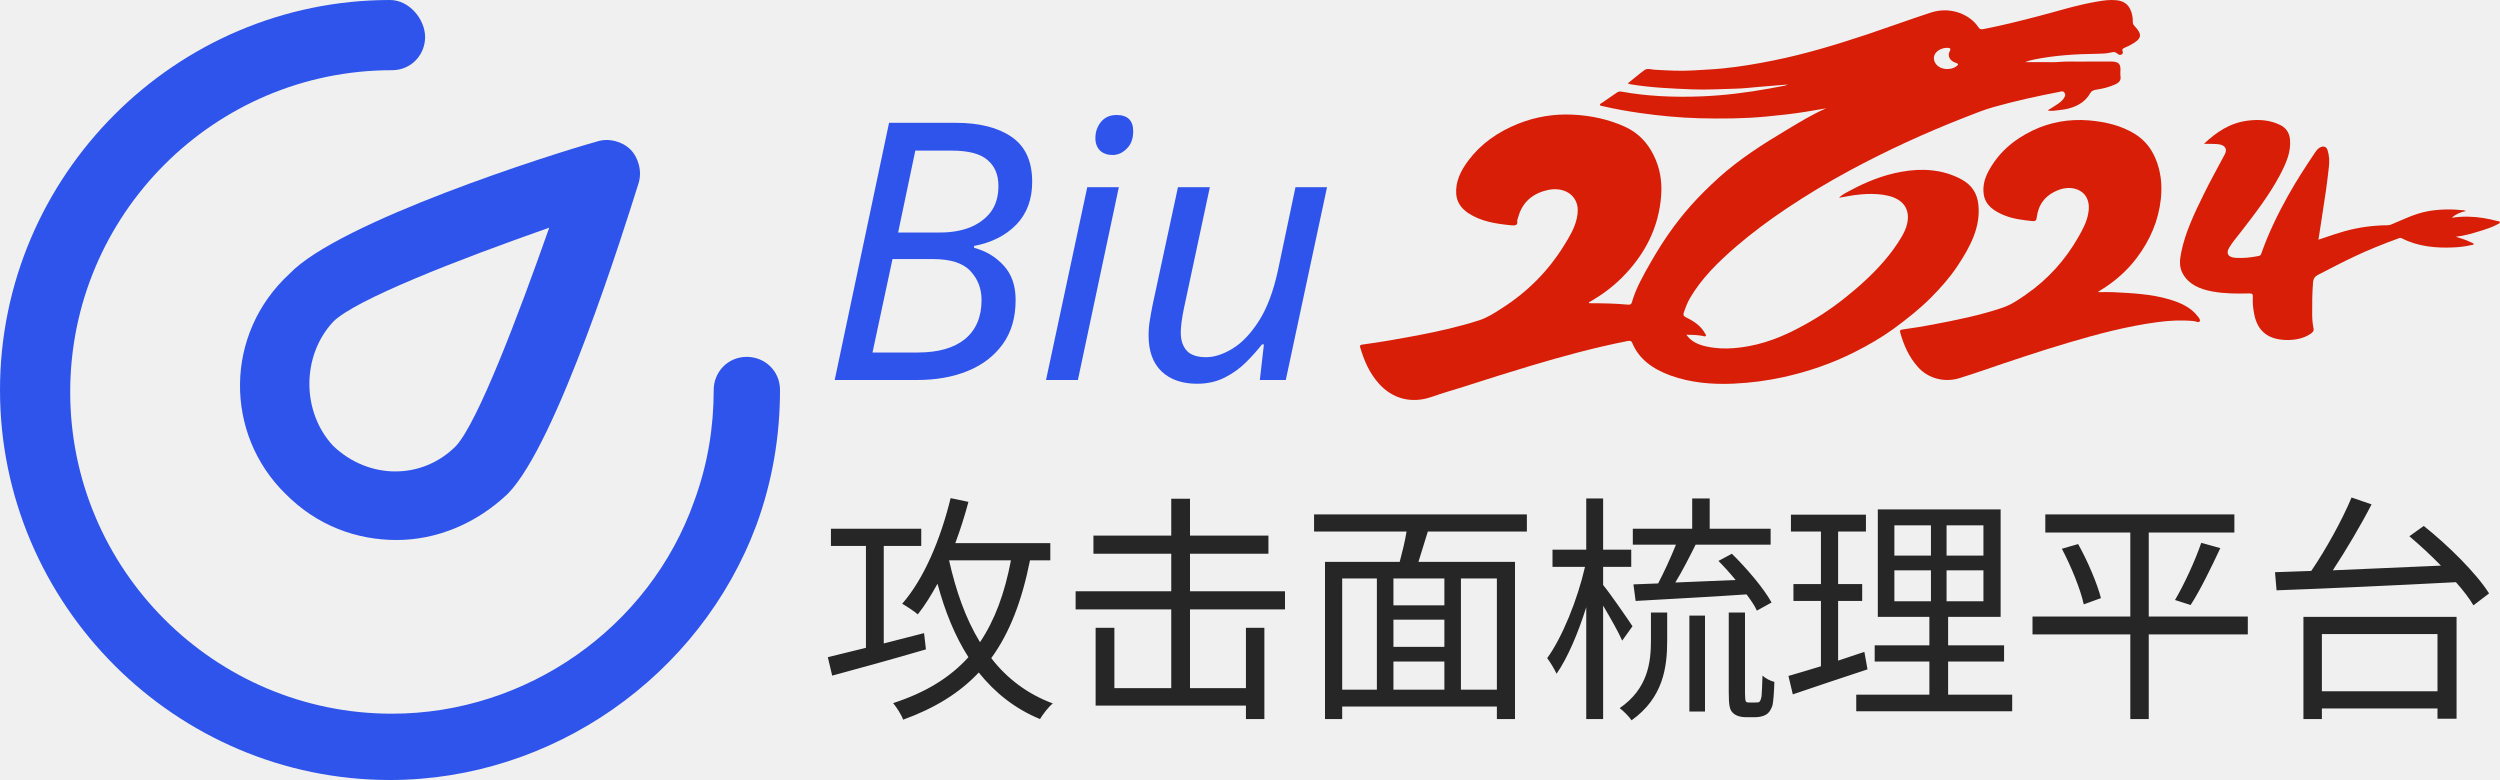
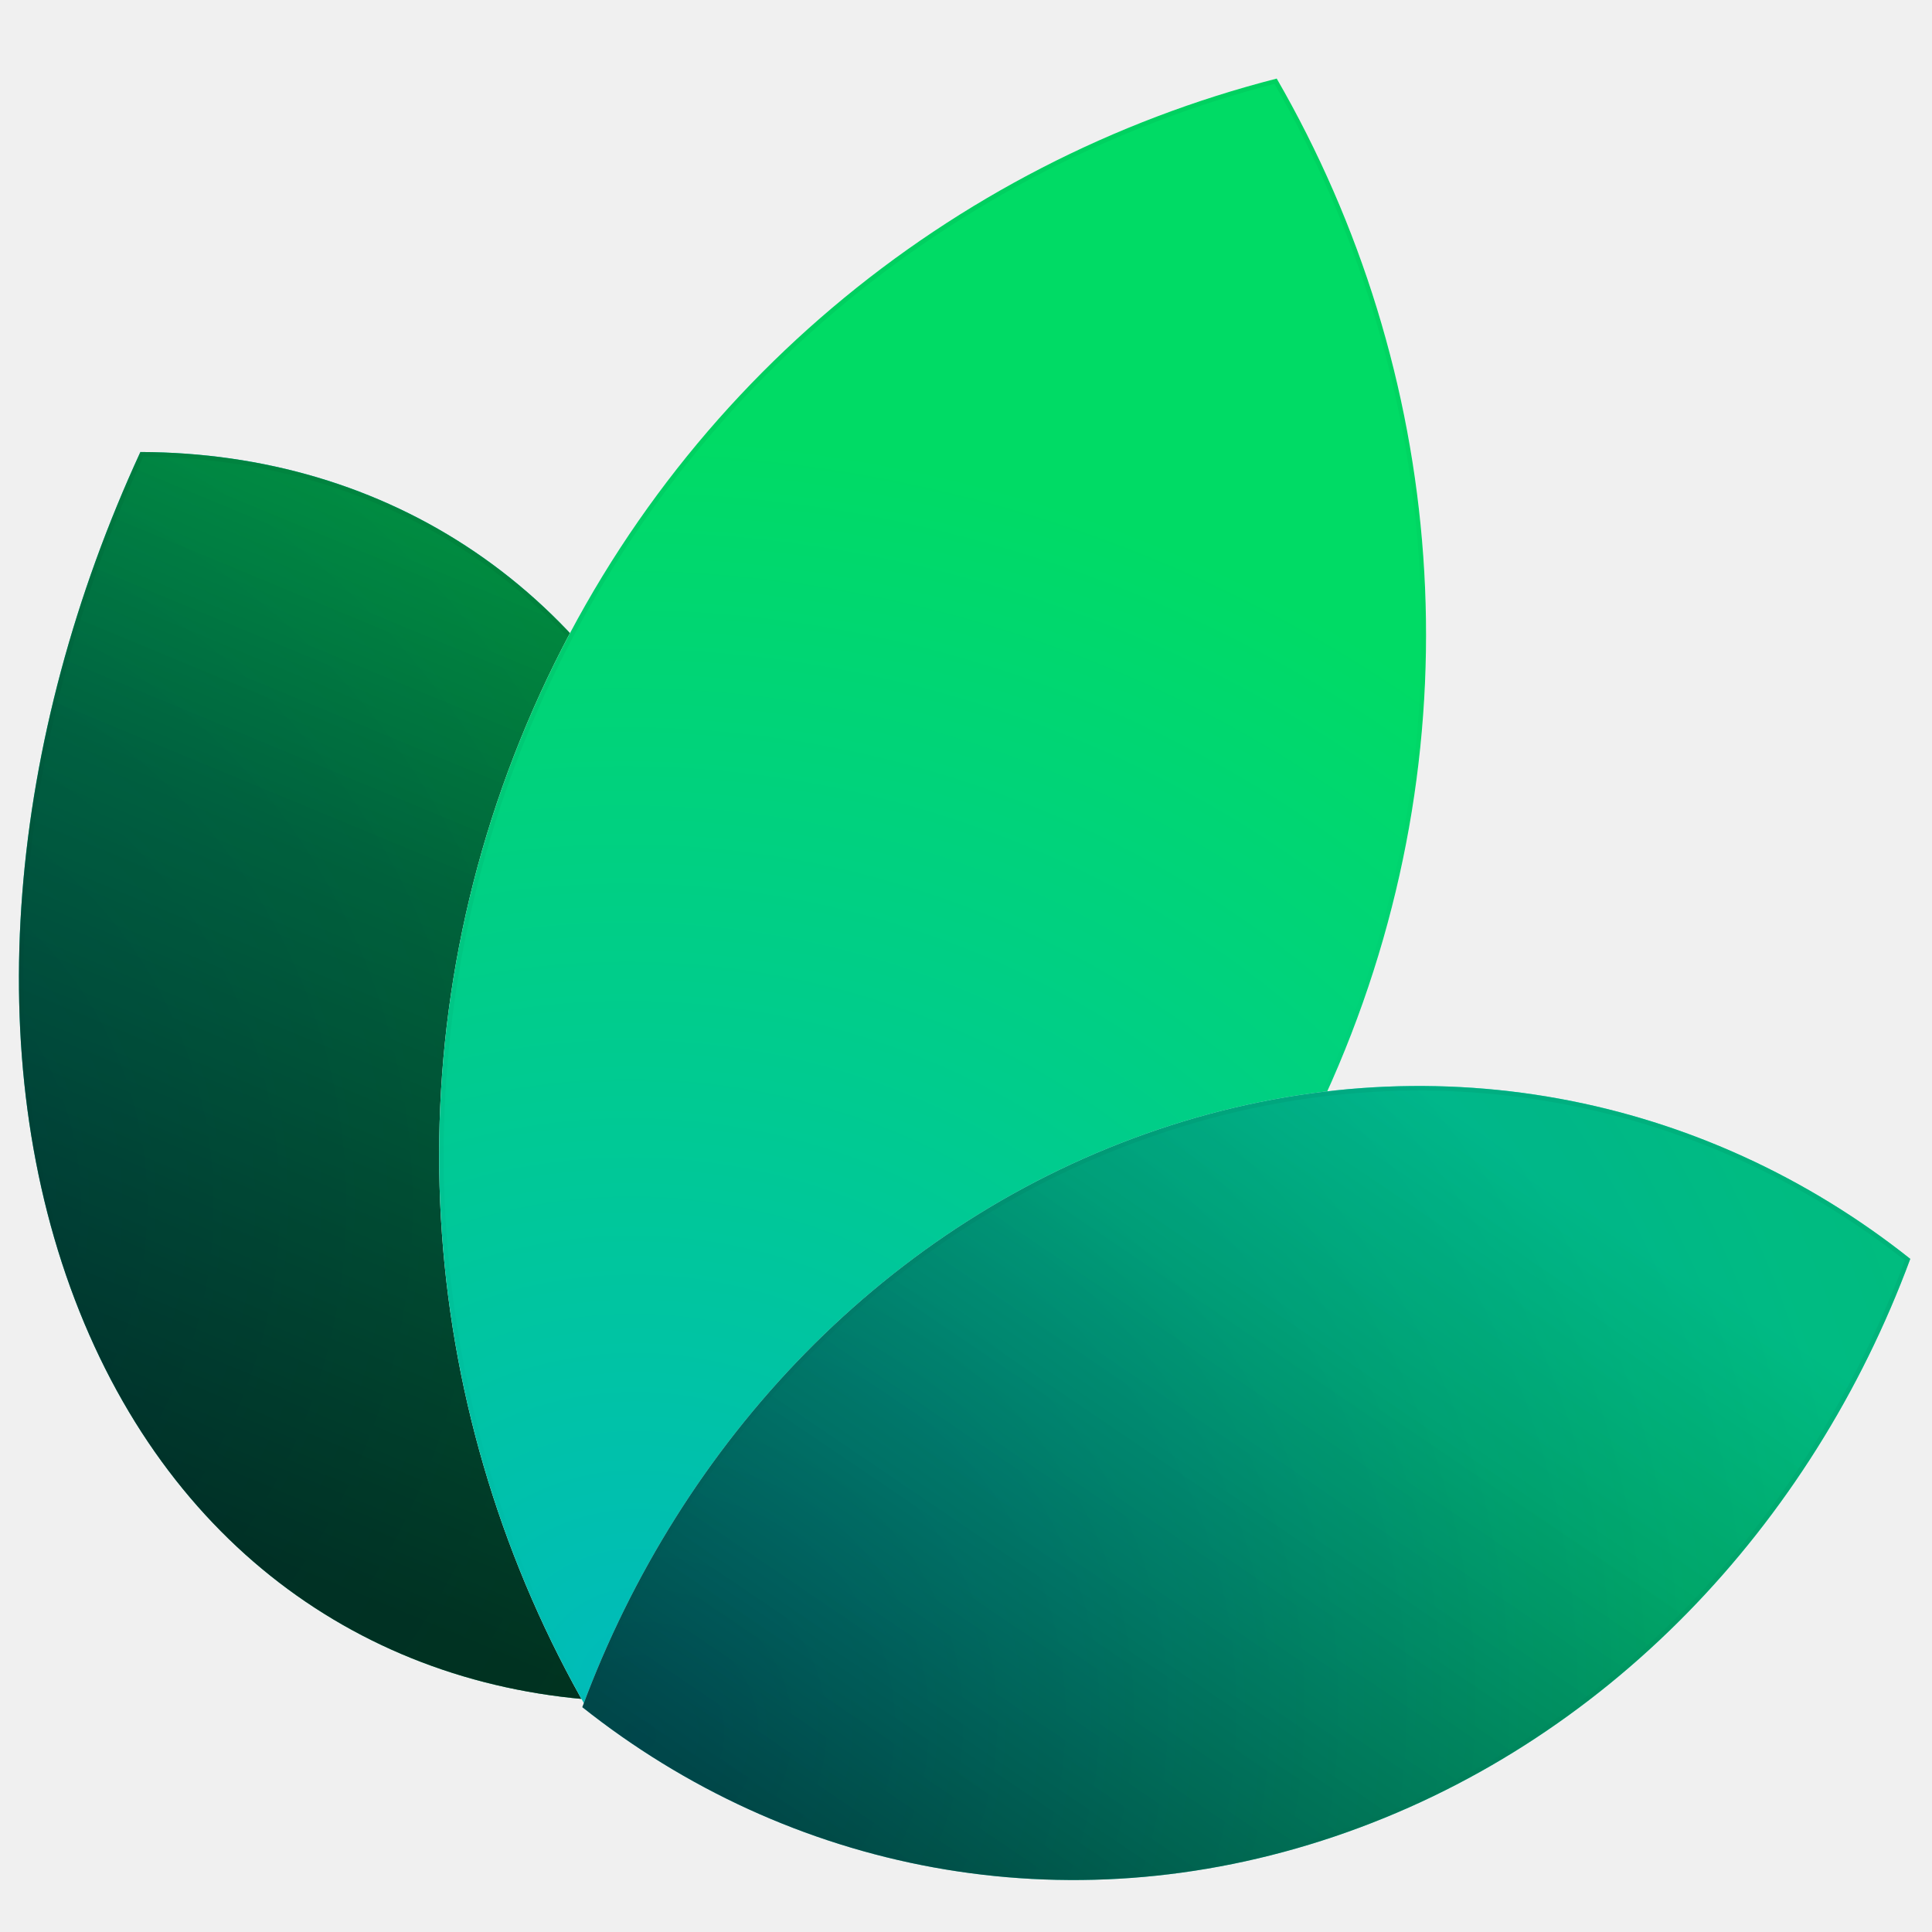
- <svg xmlns="http://www.w3.org/2000/svg" width="125px" height="39px" viewBox="0 0 125 39" version="1.1">
-   <g id="页面-1" stroke="none" stroke-width="1" fill="none" fill-rule="evenodd">
-     <g id="Group-4" fill-rule="nonzero">
-       <g id="logo.8312a21f">
-         <g id="Group" transform="translate(41, 0)">
-           <g id="Biu" fill="#2F54EB" font-family="Futura-MediumItalic, Futura" font-size="18" font-style="italic" font-weight="400">
-             <text>
-               <tspan x="0" y="19">Biu</tspan>
-             </text>
-           </g>
-           <g id="攻击面梳理平台" transform="translate(0, 23)" fill="#262626" font-family="FZLTXHK--GBK1-0, Lantinghei SC" font-size="12" font-weight="300">
-             <g id="编组">
-               <text id="攻击面梳理平台">
-                 <tspan x="0" y="12">攻击面梳理平台</tspan>
-               </text>
-             </g>
-           </g>
-         </g>
-         <g id="find" fill="#2F54EB">
-           <path d="M37.343,17.843 C36.367,17.843 35.685,18.622 35.685,19.5 C35.685,21.352 35.392,23.205 34.71,25.058 C32.468,31.395 26.325,35.685 19.598,35.685 C10.725,35.685 3.51,28.47 3.51,19.598 C3.51,10.725 10.725,3.51 19.598,3.51 C20.573,3.51 21.255,2.73 21.255,1.853 C21.255,0.975 20.475,0 19.5,0 C8.775,0 0,8.775 0,19.5 C0,30.225 8.775,39 19.5,39 C27.593,39 35.002,33.833 37.83,26.227 C38.61,24.082 39,21.84 39,19.5 C39,18.525 38.22,17.843 37.343,17.843 Z" id="Shape" />
-           <path d="M14.28,24.698 C15.866,26.299 17.848,27 19.83,27 C21.813,27 23.795,26.199 25.381,24.698 C27.859,22.195 31.228,11.383 31.922,9.181 C32.12,8.58 31.922,7.879 31.526,7.479 C31.129,7.079 30.436,6.878 29.841,7.079 C27.66,7.679 16.956,11.083 14.478,13.686 C11.208,16.689 11.208,21.694 14.28,24.698 Z M16.659,16.088 C17.749,14.987 22.903,12.985 27.462,11.383 C25.876,15.888 23.894,21.094 22.804,22.295 C21.119,23.997 18.443,23.997 16.659,22.295 C15.073,20.593 15.073,17.79 16.659,16.088 Z" id="Shape" />
-         </g>
-       </g>
-       <g id="2024(1)" transform="translate(68, 0)" fill="#D81E06">
-         <path d="M38.724,1.296 C38.663,1.232 38.635,1.168 38.639,1.091 C38.647,0.883 38.607,0.675 38.519,0.48 C38.403,0.224 38.199,0.054 37.835,0.013 C37.502,-0.023 37.186,0.022 36.87,0.077 C35.856,0.243 34.895,0.557 33.914,0.81 C33.017,1.043 32.116,1.271 31.195,1.45 C31.055,1.476 30.991,1.472 30.911,1.351 C30.543,0.778 29.582,0.288 28.537,0.63 C27.471,0.979 26.422,1.363 25.361,1.719 C23.844,2.221 22.31,2.692 20.712,3.015 C19.863,3.188 19.006,3.335 18.133,3.422 C17.645,3.47 17.152,3.489 16.664,3.521 C16.023,3.563 15.39,3.521 14.754,3.489 C14.578,3.48 14.369,3.396 14.217,3.508 C13.933,3.716 13.673,3.944 13.388,4.171 C13.44,4.187 13.48,4.206 13.52,4.213 C14.546,4.385 15.587,4.427 16.628,4.469 C17.341,4.498 18.053,4.45 18.766,4.434 C19.151,4.427 19.531,4.379 19.915,4.347 C20.324,4.315 20.732,4.28 21.145,4.245 L21.149,4.245 C21.241,4.238 21.329,4.235 21.421,4.222 C21.365,4.232 21.313,4.245 21.265,4.277 C20.992,4.328 20.724,4.379 20.452,4.43 C19.343,4.629 18.222,4.773 17.084,4.818 C16.376,4.846 15.659,4.846 14.946,4.802 C14.321,4.763 13.705,4.696 13.096,4.584 C12.996,4.565 12.92,4.574 12.84,4.632 C12.595,4.805 12.343,4.968 12.099,5.141 C12.055,5.17 11.979,5.195 11.999,5.25 C12.015,5.298 12.095,5.298 12.151,5.311 C12.752,5.452 13.36,5.557 13.977,5.647 C14.97,5.788 15.975,5.887 16.984,5.913 C18.089,5.938 19.195,5.935 20.296,5.829 C20.976,5.765 21.653,5.692 22.322,5.583 C22.65,5.528 22.979,5.471 23.307,5.416 C22.598,5.724 21.97,6.117 21.329,6.498 C20.124,7.215 18.962,7.965 17.961,8.864 C17.453,9.322 16.972,9.796 16.528,10.295 C15.751,11.172 15.11,12.113 14.554,13.087 C14.173,13.749 13.793,14.412 13.589,15.129 C13.56,15.231 13.48,15.241 13.384,15.231 C12.748,15.171 12.111,15.164 11.47,15.161 C11.462,15.161 11.45,15.148 11.442,15.142 C11.446,15.1 11.49,15.091 11.522,15.075 C12.103,14.738 12.619,14.354 13.072,13.906 C14.289,12.699 14.946,11.32 15.058,9.776 C15.11,9.075 15.002,8.387 14.666,7.728 C14.369,7.142 13.929,6.646 13.236,6.332 C12.439,5.97 11.562,5.778 10.649,5.733 C9.696,5.685 8.779,5.842 7.922,6.181 C6.873,6.598 6.032,7.209 5.428,8.013 C5.035,8.531 4.767,9.082 4.811,9.703 C4.839,10.09 5.043,10.41 5.416,10.657 C6.036,11.07 6.789,11.191 7.566,11.265 C7.754,11.284 7.894,11.265 7.862,11.067 C7.854,11.012 7.882,10.951 7.898,10.894 C8.079,10.225 8.503,9.709 9.36,9.508 C10.009,9.354 10.597,9.584 10.81,10.103 C10.918,10.366 10.898,10.638 10.842,10.907 C10.737,11.406 10.461,11.861 10.181,12.306 C9.428,13.519 8.415,14.569 7.086,15.417 C6.733,15.644 6.373,15.881 5.956,16.016 C4.951,16.339 3.906,16.573 2.849,16.775 C1.952,16.944 1.051,17.104 0.138,17.226 C0.054,17.239 -0.022,17.252 0.006,17.357 C0.202,18.02 0.466,18.66 0.975,19.214 C1.576,19.87 2.501,20.229 3.602,19.838 C4.122,19.652 4.667,19.502 5.2,19.332 C6.313,18.974 7.422,18.622 8.547,18.286 C10.133,17.812 11.731,17.376 13.372,17.053 C13.52,17.024 13.569,17.047 13.617,17.155 C13.937,17.937 14.626,18.452 15.535,18.779 C16.536,19.137 17.597,19.233 18.69,19.182 C19.543,19.143 20.38,19.031 21.201,18.849 C22.438,18.574 23.607,18.167 24.7,17.62 C25.393,17.271 26.058,16.89 26.667,16.448 C27.327,15.968 27.96,15.465 28.521,14.908 C29.029,14.399 29.498,13.868 29.878,13.295 C30.519,12.328 31.047,11.332 30.915,10.199 C30.855,9.687 30.607,9.251 30.058,8.96 C29.133,8.47 28.116,8.397 27.055,8.592 C26.142,8.758 25.317,9.091 24.544,9.508 C24.344,9.616 24.124,9.709 23.952,9.889 C24.008,9.879 24.032,9.873 24.056,9.869 C24.737,9.738 25.425,9.639 26.126,9.735 C26.895,9.837 27.411,10.199 27.395,10.894 C27.383,11.345 27.155,11.745 26.903,12.129 C26.35,12.978 25.621,13.733 24.805,14.434 C24.1,15.039 23.347,15.603 22.502,16.086 C21.561,16.627 20.576,17.101 19.431,17.309 C18.718,17.44 17.993,17.479 17.28,17.316 C16.884,17.223 16.54,17.063 16.319,16.736 C16.616,16.739 16.876,16.746 17.132,16.797 C17.18,16.807 17.244,16.839 17.28,16.803 C17.329,16.762 17.276,16.714 17.252,16.672 C17.06,16.314 16.716,16.067 16.307,15.872 C16.187,15.814 16.151,15.75 16.183,15.651 C16.267,15.398 16.36,15.148 16.496,14.911 C17.072,13.919 17.925,13.08 18.85,12.289 C19.623,11.627 20.452,11.012 21.321,10.43 C22.338,9.748 23.395,9.114 24.492,8.522 C26.35,7.52 28.288,6.63 30.306,5.845 C30.755,5.669 31.203,5.487 31.672,5.355 C32.753,5.051 33.854,4.808 34.968,4.594 C35.044,4.578 35.136,4.533 35.204,4.613 C35.268,4.683 35.276,4.754 35.236,4.837 C35.168,4.981 35.044,5.09 34.903,5.189 C34.739,5.301 34.567,5.403 34.383,5.519 C34.595,5.573 34.779,5.522 34.955,5.506 C35.648,5.442 36.201,5.195 36.501,4.674 C36.573,4.549 36.669,4.504 36.822,4.482 C37.142,4.437 37.454,4.353 37.742,4.229 C37.943,4.142 38.055,4.027 38.027,3.832 C38.007,3.71 38.023,3.588 38.023,3.464 C38.023,3.175 37.903,3.079 37.546,3.076 C37.034,3.076 36.517,3.073 36.005,3.079 C35.664,3.083 35.328,3.067 34.988,3.095 C34.703,3.121 34.415,3.105 34.127,3.105 L33.266,3.105 C33.41,3.044 33.554,3.009 33.698,2.977 C34.735,2.766 35.792,2.702 36.858,2.689 C37.09,2.686 37.326,2.679 37.546,2.625 C37.674,2.593 37.775,2.59 37.867,2.679 C37.911,2.721 37.979,2.766 38.059,2.734 C38.143,2.698 38.159,2.625 38.131,2.567 C38.083,2.455 38.163,2.413 38.263,2.372 C38.339,2.34 38.415,2.308 38.487,2.269 C39.1,1.943 39.144,1.744 38.724,1.296 L38.724,1.296 Z M29.822,3.313 C29.626,3.467 29.269,3.496 29.021,3.38 C28.769,3.259 28.637,2.999 28.717,2.772 C28.793,2.554 29.065,2.391 29.361,2.391 C29.51,2.391 29.554,2.442 29.494,2.548 C29.361,2.782 29.478,3.041 29.786,3.14 C29.95,3.191 29.922,3.236 29.822,3.313 L29.822,3.313 Z" id="Shape" />
-         <path d="M36.887,14.608 C37.179,14.608 37.416,14.598 37.649,14.608 C38.598,14.658 39.55,14.698 40.459,14.967 C41.024,15.133 41.542,15.368 41.882,15.81 C41.945,15.889 42.032,15.989 41.988,16.062 C41.929,16.158 41.799,16.065 41.704,16.055 C41.083,15.996 40.471,16.025 39.862,16.108 C38.341,16.314 36.875,16.702 35.429,17.131 C33.963,17.565 32.516,18.053 31.074,18.548 C30.702,18.674 30.331,18.797 29.952,18.913 C29.209,19.138 28.403,18.916 27.909,18.365 C27.438,17.844 27.185,17.247 27.008,16.616 C26.972,16.493 27.067,16.483 27.154,16.47 C27.652,16.404 28.146,16.321 28.64,16.228 C29.825,16.002 31.007,15.767 32.133,15.382 C32.576,15.232 32.943,14.973 33.307,14.721 C34.429,13.941 35.271,12.979 35.903,11.88 C36.128,11.489 36.345,11.09 36.416,10.652 C36.46,10.403 36.456,10.158 36.349,9.919 C36.14,9.454 35.527,9.272 34.939,9.494 C34.231,9.763 33.911,10.257 33.836,10.878 C33.82,11.014 33.777,11.071 33.615,11.054 C33.145,11.004 32.674,10.948 32.244,10.778 C31.702,10.566 31.268,10.261 31.188,9.726 C31.129,9.331 31.22,8.946 31.414,8.581 C31.884,7.689 32.627,7.008 33.635,6.524 C34.508,6.106 35.452,5.94 36.44,6.019 C37.27,6.089 38.068,6.275 38.752,6.703 C39.242,7.008 39.558,7.423 39.764,7.901 C40.048,8.562 40.115,9.235 40.044,9.935 C39.929,11.014 39.515,12 38.827,12.909 C38.349,13.536 37.748,14.074 37.029,14.512 C36.989,14.532 36.962,14.555 36.887,14.608 L36.887,14.608 Z" id="Path" />
-         <path d="M42.197,7.191 C42.818,6.611 43.482,6.146 44.393,6.031 C44.948,5.962 45.495,5.998 45.999,6.244 C46.327,6.405 46.468,6.657 46.499,6.962 C46.562,7.604 46.296,8.184 45.995,8.755 C45.464,9.761 44.752,10.679 44.041,11.6 C43.838,11.866 43.611,12.118 43.447,12.406 C43.291,12.679 43.416,12.869 43.779,12.892 C44.17,12.918 44.557,12.875 44.94,12.797 C45.014,12.78 45.042,12.747 45.061,12.688 C45.417,11.675 45.886,10.705 46.421,9.751 C46.827,9.024 47.285,8.322 47.754,7.624 C47.812,7.539 47.871,7.453 47.968,7.391 C48.148,7.28 48.316,7.316 48.375,7.496 C48.465,7.771 48.476,8.057 48.445,8.339 C48.402,8.729 48.355,9.115 48.301,9.505 C48.222,10.056 48.133,10.604 48.051,11.154 C48.008,11.423 47.968,11.689 47.922,11.984 C48.215,11.885 48.484,11.797 48.754,11.705 C49.422,11.482 50.106,11.335 50.825,11.285 C51.013,11.272 51.2,11.259 51.388,11.262 C51.462,11.262 51.521,11.243 51.591,11.213 C52.177,10.967 52.744,10.682 53.396,10.561 C53.986,10.453 54.58,10.453 55.178,10.512 C55.21,10.515 55.237,10.531 55.299,10.551 C55.006,10.613 54.776,10.715 54.588,10.889 C54.858,10.846 55.124,10.83 55.397,10.833 C55.909,10.84 56.401,10.928 56.886,11.056 C56.929,11.066 56.992,11.066 56.999,11.108 C57.007,11.158 56.945,11.177 56.906,11.2 C56.616,11.364 56.292,11.462 55.972,11.561 C55.589,11.679 55.202,11.793 54.788,11.836 C55.014,11.918 55.249,11.97 55.46,12.075 C55.51,12.102 55.565,12.121 55.616,12.144 C55.647,12.161 55.694,12.17 55.682,12.213 C55.675,12.246 55.632,12.239 55.6,12.246 C55.303,12.315 55.002,12.357 54.702,12.37 C53.787,12.413 52.896,12.328 52.091,11.915 C52.009,11.872 51.95,11.908 51.892,11.931 C51.165,12.197 50.446,12.482 49.754,12.81 C49.125,13.105 48.512,13.426 47.898,13.744 C47.714,13.839 47.668,13.96 47.652,14.118 C47.609,14.658 47.605,15.196 47.609,15.737 C47.609,15.973 47.632,16.202 47.679,16.435 C47.703,16.556 47.617,16.632 47.519,16.697 C47.214,16.9 46.847,16.986 46.468,16.999 C45.475,17.025 44.901,16.612 44.721,15.756 C44.655,15.448 44.623,15.14 44.643,14.829 C44.651,14.704 44.6,14.668 44.455,14.671 C43.838,14.688 43.221,14.685 42.615,14.573 C41.974,14.455 41.431,14.213 41.138,13.682 C40.946,13.337 40.989,12.98 41.06,12.623 C41.267,11.594 41.736,10.636 42.205,9.679 C42.529,9.014 42.9,8.365 43.244,7.706 C43.392,7.427 43.224,7.221 42.838,7.204 C42.627,7.188 42.431,7.195 42.197,7.191 L42.197,7.191 Z" id="Path" />
-         <path d="M20.784,4.01 C20.922,3.938 21.071,3.948 21.216,3.948 C21.11,3.986 21.004,4.019 20.898,4.053 C20.871,4.005 20.824,4.019 20.784,4.01 Z" id="Path" />
-       </g>
-     </g>
-   </g>
+ <svg xmlns="http://www.w3.org/2000/svg" width="24" height="24" viewBox="0 0 24 24" fill="none">
+   <path d="M7.953 21.139C4.896 21.13 2.255 19.458 0.987 16.29C-0.28 13.121 0.109 9.163 1.744 5.615C4.801 5.624 7.442 7.296 8.71 10.465C9.977 13.633 9.588 17.591 7.953 21.139Z" fill="white" />
+   <path d="M7.953 21.139C4.896 21.13 2.255 19.458 0.987 16.29C-0.28 13.121 0.109 9.163 1.744 5.615C4.801 5.624 7.442 7.296 8.71 10.465C9.977 13.633 9.588 17.591 7.953 21.139Z" fill="url(#paint0_radial_101_2703)" />
+   <path d="M7.953 21.139C4.896 21.13 2.255 19.458 0.987 16.29C-0.28 13.121 0.109 9.163 1.744 5.615C4.801 5.624 7.442 7.296 8.71 10.465C9.977 13.633 9.588 17.591 7.953 21.139Z" fill="black" fill-opacity="0.5" style="mix-blend-mode:hard-light" />
+   <path d="M7.953 21.139C4.896 21.13 2.255 19.458 0.987 16.29C-0.28 13.121 0.109 9.163 1.744 5.615C4.801 5.624 7.442 7.296 8.71 10.465C9.977 13.633 9.588 17.591 7.953 21.139Z" fill="url(#paint1_linear_101_2703)" fill-opacity="0.5" style="mix-blend-mode:hard-light" />
+   <path d="M8.684 10.476C9.945 13.63 9.561 17.572 7.935 21.111C4.897 21.096 2.274 19.431 1.013 16.279C-0.248 13.124 0.136 9.182 1.762 5.643C4.8 5.659 7.423 7.324 8.684 10.476Z" stroke="url(#paint2_linear_101_2703)" stroke-opacity="0.05" stroke-width="0.056" />
+   <path d="M7.31 21.257C11.354 20.221 14.884 17.375 16.628 13.236C18.373 9.097 17.945 4.587 15.86 0.976C11.816 2.012 8.287 4.858 6.542 8.998C4.797 13.137 5.225 17.646 7.31 21.257Z" fill="white" />
+   <path d="M7.31 21.257C11.354 20.221 14.884 17.375 16.628 13.236C18.373 9.097 17.945 4.587 15.86 0.976C11.816 2.012 8.287 4.858 6.542 8.998C4.797 13.137 5.225 17.646 7.31 21.257Z" fill="url(#paint3_radial_101_2703)" />
+   <path d="M16.603 13.225C14.864 17.349 11.351 20.187 7.324 21.225C5.253 17.624 4.829 13.132 6.568 9.009C8.306 4.885 11.819 2.047 15.846 1.009C17.918 4.61 18.341 9.101 16.603 13.225Z" stroke="url(#paint4_linear_101_2703)" stroke-opacity="0.05" stroke-width="0.056" />
+   <path d="M7.234 21.207C9.789 23.237 13.21 23.951 16.577 22.814C19.944 21.677 22.506 18.945 23.73 15.638C21.175 13.608 17.754 12.894 14.387 14.031C11.02 15.168 8.458 17.901 7.234 21.207Z" fill="white" />
+   <path d="M7.234 21.207C9.789 23.237 13.21 23.951 16.577 22.814C19.944 21.677 22.506 18.945 23.73 15.638C21.175 13.608 17.754 12.894 14.387 14.031C11.02 15.168 8.458 17.901 7.234 21.207Z" fill="url(#paint5_radial_101_2703)" />
+   <path d="M7.234 21.207C9.789 23.237 13.21 23.951 16.577 22.814C19.944 21.677 22.506 18.945 23.73 15.638C21.175 13.608 17.754 12.894 14.387 14.031C11.02 15.168 8.458 17.901 7.234 21.207Z" fill="black" fill-opacity="0.2" style="mix-blend-mode:hard-light" />
+   <path d="M7.234 21.207C9.789 23.237 13.21 23.951 16.577 22.814C19.944 21.677 22.506 18.945 23.73 15.638C21.175 13.608 17.754 12.894 14.387 14.031C11.02 15.168 8.458 17.901 7.234 21.207Z" fill="url(#paint6_linear_101_2703)" fill-opacity="0.5" style="mix-blend-mode:hard-light" />
+   <path d="M16.568 22.787C13.218 23.918 9.814 23.212 7.267 21.198C8.492 17.907 11.044 15.189 14.396 14.058C17.747 12.927 21.15 13.633 23.697 15.648C22.472 18.938 19.92 21.656 16.568 22.787Z" stroke="url(#paint7_linear_101_2703)" stroke-opacity="0.05" stroke-width="0.056" />
+   <defs>
+     <radialGradient id="paint0_radial_101_2703" cx="0" cy="0" r="1" gradientUnits="userSpaceOnUse" gradientTransform="translate(-3.00503 15.023) rotate(-10.029) scale(17.9572 17.784)">
+       <stop stop-color="#00B0BB" />
+       <stop offset="1" stop-color="#00DB65" />
+     </radialGradient>
+     <linearGradient id="paint1_linear_101_2703" x1="7.39" y1="4.813" x2="1.63" y2="18.689" gradientUnits="userSpaceOnUse">
+       <stop stop-color="#18E299" />
+       <stop offset="1" />
+     </linearGradient>
+     <linearGradient id="paint2_linear_101_2703" x1="7.948" y1="8.016" x2="1.761" y2="18.746" gradientUnits="userSpaceOnUse">
+       <stop />
+       <stop offset="1" stop-opacity="0" />
+     </linearGradient>
+     <radialGradient id="paint3_radial_101_2703" cx="0" cy="0" r="1" gradientUnits="userSpaceOnUse" gradientTransform="translate(8.11404 20.8822) rotate(-75.7542) scale(21.6246 23.7772)">
+       <stop stop-color="#00BBBB" />
+       <stop offset="0.713" stop-color="#00DB65" />
+     </radialGradient>
+     <linearGradient id="paint4_linear_101_2703" x1="7.602" y1="5.871" x2="15.556" y2="16.372" gradientUnits="userSpaceOnUse">
+       <stop />
+       <stop offset="1" stop-opacity="0" />
+     </linearGradient>
+     <radialGradient id="paint5_radial_101_2703" cx="0" cy="0" r="1" gradientUnits="userSpaceOnUse" gradientTransform="translate(7.84537 21.5181) rotate(-20.3525) scale(18.5603 17.32)">
+       <stop stop-color="#00B0BB" />
+       <stop offset="1" stop-color="#00DB65" />
+     </radialGradient>
+     <linearGradient id="paint6_linear_101_2703" x1="16.808" y1="13.007" x2="10.041" y2="22.994" gradientUnits="userSpaceOnUse">
+       <stop stop-color="#00B1BC" />
+       <stop offset="1" />
+     </linearGradient>
+     <linearGradient id="paint7_linear_101_2703" x1="16.808" y1="13.007" x2="14.169" y2="23.841" gradientUnits="userSpaceOnUse">
+       <stop />
+       <stop offset="1" stop-opacity="0" />
+     </linearGradient>
+   </defs>
</svg>
